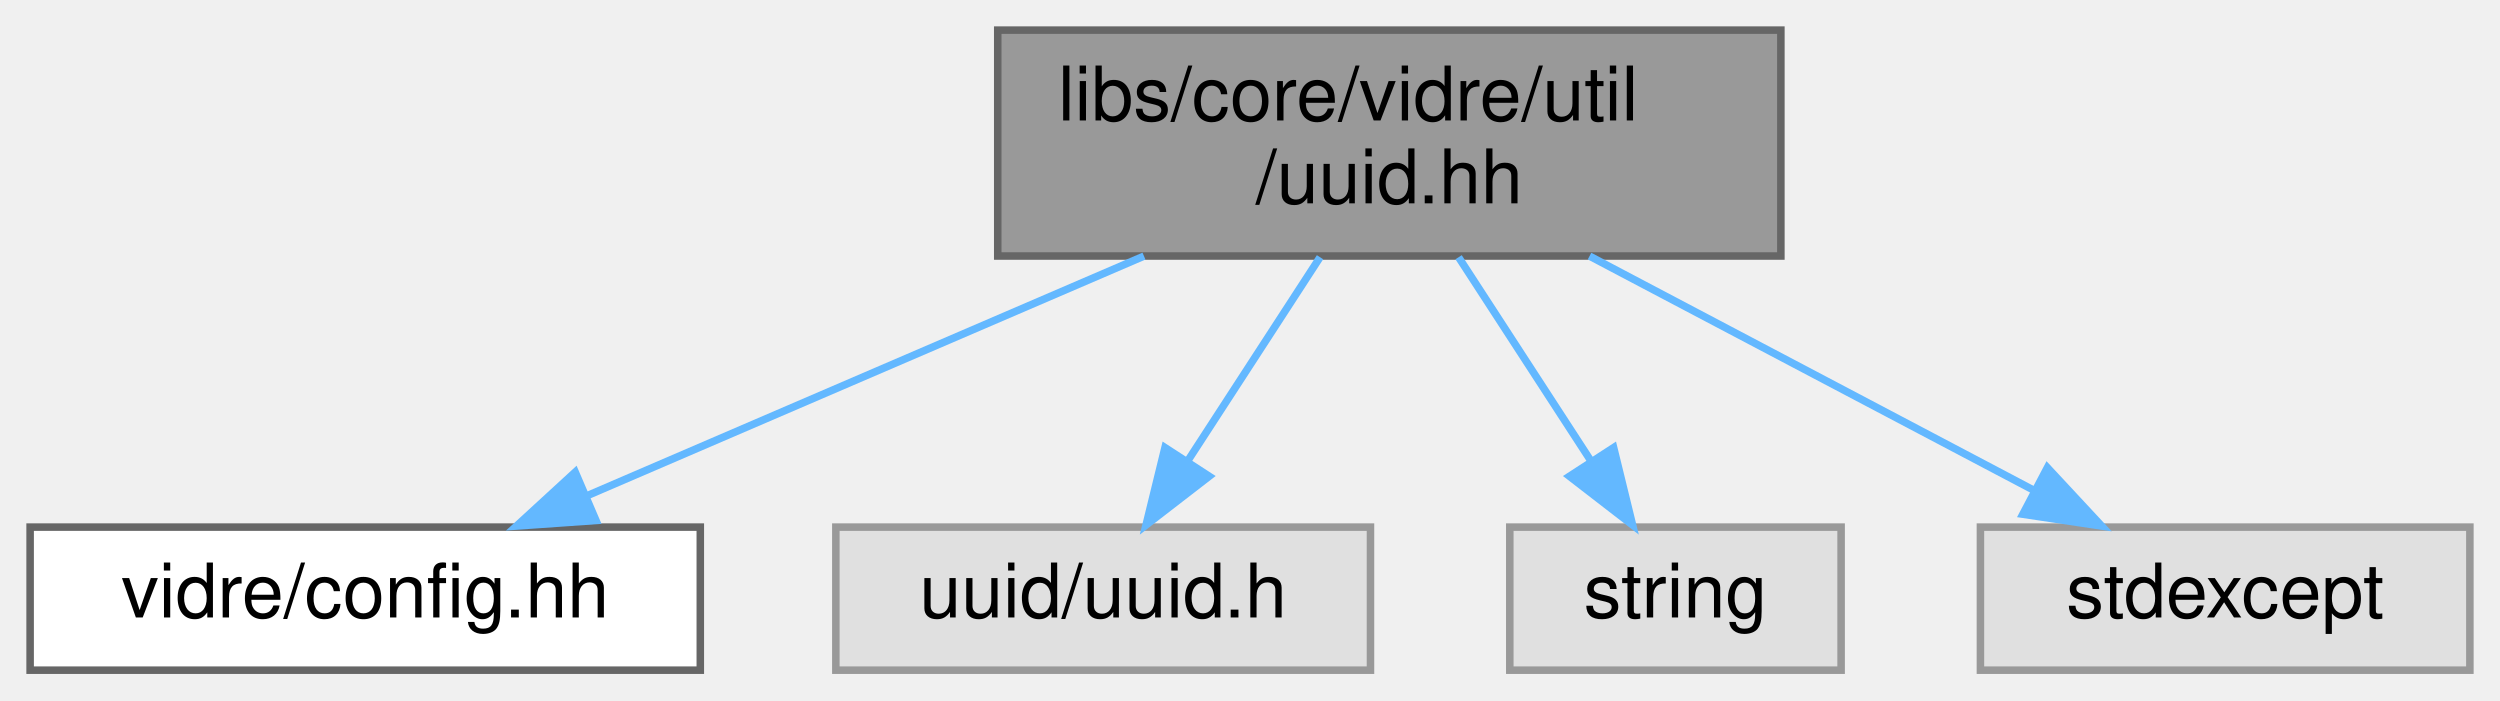
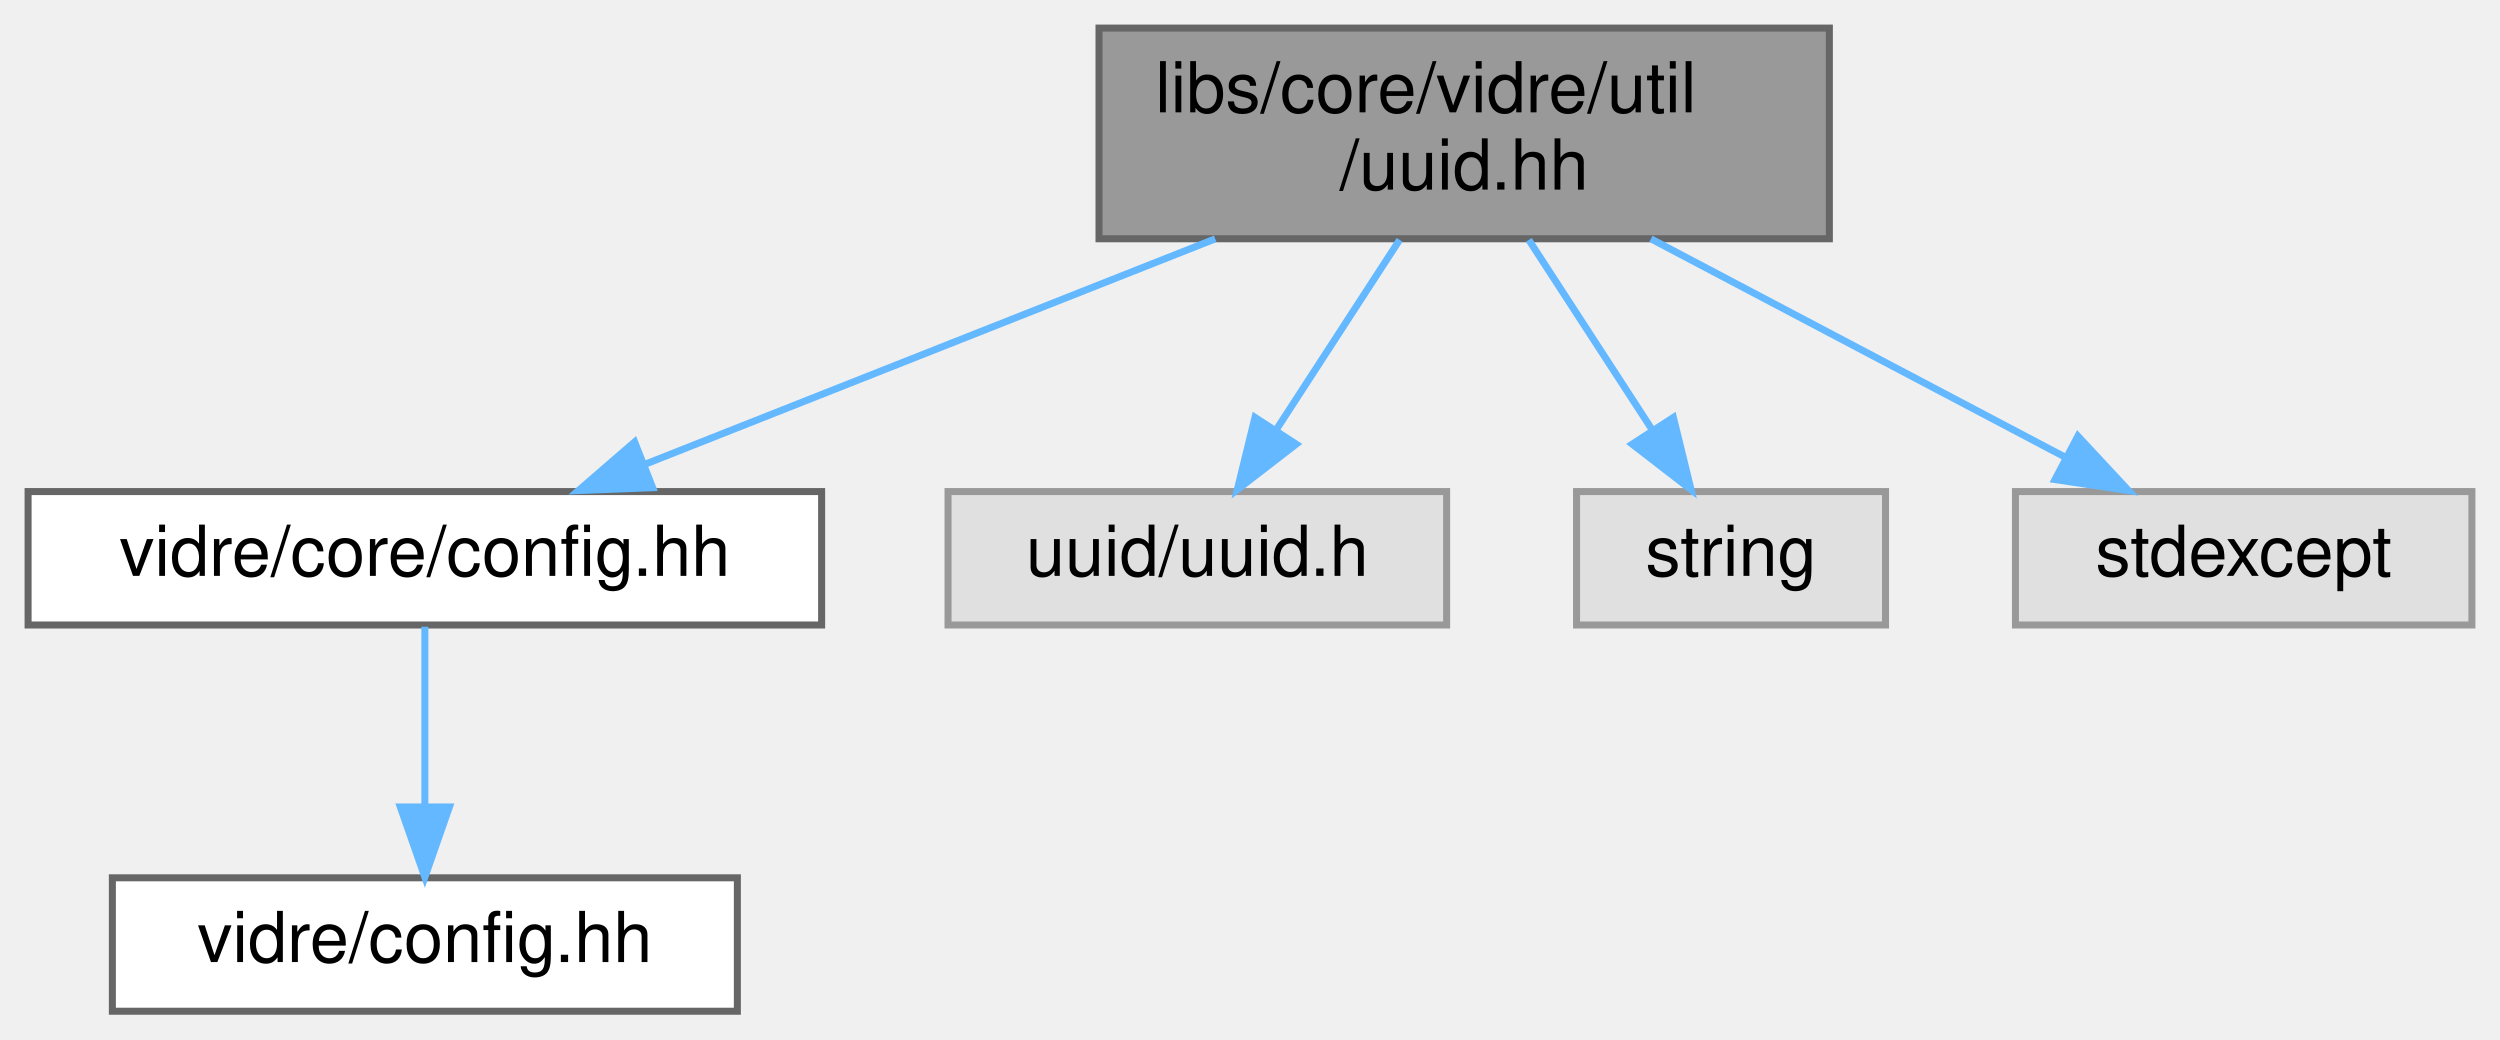
- <svg xmlns="http://www.w3.org/2000/svg" xmlns:xlink="http://www.w3.org/1999/xlink" width="332pt" height="93pt" viewBox="0.00 0.00 332.00 93.00">
-   <g id="graph0" class="graph" transform="scale(1 1) rotate(0) translate(4 89)">
+ <svg xmlns="http://www.w3.org/2000/svg" xmlns:xlink="http://www.w3.org/1999/xlink" width="356pt" height="148pt" viewBox="0.00 0.00 356.00 148.00">
+   <g id="graph0" class="graph" transform="scale(1 1) rotate(0) translate(4 144)">
    <g id="Node000001" class="node">
      <g id="a_Node000001">
        <a xlink:title=" ">
-           <polygon fill="#999999" stroke="#666666" points="232.5,-85 128.5,-85 128.5,-55 232.5,-55 232.5,-85" />
-           <text text-anchor="start" x="136.5" y="-73" font-family="Helvetica,sans-Serif" font-size="10.00">libs/core/vidre/util</text>
-           <text text-anchor="middle" x="180.5" y="-62" font-family="Helvetica,sans-Serif" font-size="10.00">/uuid.hh</text>
+           <polygon fill="#999999" stroke="#666666" points="256.5,-140 152.5,-140 152.5,-110 256.5,-110 256.5,-140" />
+           <text text-anchor="start" x="160.5" y="-128" font-family="Helvetica,sans-Serif" font-size="10.00">libs/core/vidre/util</text>
+           <text text-anchor="middle" x="204.5" y="-117" font-family="Helvetica,sans-Serif" font-size="10.00">/uuid.hh</text>
        </a>
      </g>
    </g>
    <g id="Node000002" class="node">
      <g id="a_Node000002">
-         <a xlink:href="vidre_2config_8hh.html" target="_top" xlink:title=" ">
-           <polygon fill="white" stroke="#666666" points="89,-19 0,-19 0,0 89,0 89,-19" />
-           <text text-anchor="middle" x="44.5" y="-7" font-family="Helvetica,sans-Serif" font-size="10.00">vidre/config.hh</text>
+         <a xlink:href="libs_2core_2vidre_2core_2config_8hh.html" target="_top" xlink:title=" ">
+           <polygon fill="white" stroke="#666666" points="113,-74 0,-74 0,-55 113,-55 113,-74" />
+           <text text-anchor="middle" x="56.5" y="-62" font-family="Helvetica,sans-Serif" font-size="10.00">vidre/core/config.hh</text>
        </a>
      </g>
    </g>
    <g id="edge1_Node000001_Node000002" class="edge">
      <g id="a_edge1_Node000001_Node000002">
        <a xlink:title=" ">
-           <path fill="none" stroke="#63b8ff" d="M147.92,-54.99C125.44,-45.31 95.78,-32.56 73.99,-23.18" />
-           <polygon fill="#63b8ff" stroke="#63b8ff" points="75.15,-19.88 64.58,-19.14 72.39,-26.31 75.15,-19.88" />
-         </a>
-       </g>
-     </g>
-     <g id="Node000003" class="node">
-       <g id="a_Node000003">
-         <a xlink:title=" ">
-           <polygon fill="#e0e0e0" stroke="#999999" points="178,-19 107,-19 107,0 178,0 178,-19" />
-           <text text-anchor="middle" x="142.5" y="-7" font-family="Helvetica,sans-Serif" font-size="10.00">uuid/uuid.h</text>
-         </a>
-       </g>
-     </g>
-     <g id="edge2_Node000001_Node000003" class="edge">
-       <g id="a_edge2_Node000001_Node000003">
-         <a xlink:title=" ">
-           <path fill="none" stroke="#63b8ff" d="M171.3,-54.84C166.01,-46.69 159.32,-36.4 153.72,-27.78" />
-           <polygon fill="#63b8ff" stroke="#63b8ff" points="156.58,-25.75 148.19,-19.27 150.71,-29.56 156.58,-25.75" />
+           <path fill="none" stroke="#63b8ff" d="M169.05,-109.99C144.36,-100.23 111.72,-87.33 87.95,-77.93" />
+           <polygon fill="#63b8ff" stroke="#63b8ff" points="88.94,-74.56 78.36,-74.14 86.37,-81.07 88.94,-74.56" />
        </a>
      </g>
    </g>
    <g id="Node000004" class="node">
      <g id="a_Node000004">
        <a xlink:title=" ">
-           <polygon fill="#e0e0e0" stroke="#999999" points="240.5,-19 196.5,-19 196.5,0 240.5,0 240.5,-19" />
-           <text text-anchor="middle" x="218.5" y="-7" font-family="Helvetica,sans-Serif" font-size="10.00">string</text>
+           <polygon fill="#e0e0e0" stroke="#999999" points="202,-74 131,-74 131,-55 202,-55 202,-74" />
+           <text text-anchor="middle" x="166.5" y="-62" font-family="Helvetica,sans-Serif" font-size="10.00">uuid/uuid.h</text>
        </a>
      </g>
    </g>
    <g id="edge3_Node000001_Node000004" class="edge">
      <g id="a_edge3_Node000001_Node000004">
        <a xlink:title=" ">
-           <path fill="none" stroke="#63b8ff" d="M189.7,-54.84C194.99,-46.69 201.68,-36.4 207.28,-27.78" />
-           <polygon fill="#63b8ff" stroke="#63b8ff" points="210.29,-29.56 212.81,-19.27 204.42,-25.75 210.29,-29.56" />
+           <path fill="none" stroke="#63b8ff" d="M195.3,-109.84C190.01,-101.69 183.32,-91.4 177.72,-82.78" />
+           <polygon fill="#63b8ff" stroke="#63b8ff" points="180.58,-80.75 172.19,-74.27 174.71,-84.56 180.58,-80.75" />
        </a>
      </g>
    </g>
    <g id="Node000005" class="node">
      <g id="a_Node000005">
        <a xlink:title=" ">
-           <polygon fill="#e0e0e0" stroke="#999999" points="324,-19 259,-19 259,0 324,0 324,-19" />
-           <text text-anchor="middle" x="291.5" y="-7" font-family="Helvetica,sans-Serif" font-size="10.00">stdexcept</text>
+           <polygon fill="#e0e0e0" stroke="#999999" points="264.5,-74 220.5,-74 220.5,-55 264.5,-55 264.5,-74" />
+           <text text-anchor="middle" x="242.5" y="-62" font-family="Helvetica,sans-Serif" font-size="10.00">string</text>
        </a>
      </g>
    </g>
    <g id="edge4_Node000001_Node000005" class="edge">
      <g id="a_edge4_Node000001_Node000005">
        <a xlink:title=" ">
-           <path fill="none" stroke="#63b8ff" d="M207.09,-54.99C224.95,-45.58 248.34,-33.24 265.98,-23.95" />
-           <polygon fill="#63b8ff" stroke="#63b8ff" points="267.89,-26.9 275.11,-19.14 264.63,-20.71 267.89,-26.9" />
+           <path fill="none" stroke="#63b8ff" d="M213.7,-109.84C218.99,-101.69 225.68,-91.4 231.28,-82.78" />
+           <polygon fill="#63b8ff" stroke="#63b8ff" points="234.29,-84.56 236.81,-74.27 228.42,-80.75 234.29,-84.56" />
+         </a>
+       </g>
+     </g>
+     <g id="Node000006" class="node">
+       <g id="a_Node000006">
+         <a xlink:title=" ">
+           <polygon fill="#e0e0e0" stroke="#999999" points="348,-74 283,-74 283,-55 348,-55 348,-74" />
+           <text text-anchor="middle" x="315.5" y="-62" font-family="Helvetica,sans-Serif" font-size="10.00">stdexcept</text>
+         </a>
+       </g>
+     </g>
+     <g id="edge5_Node000001_Node000006" class="edge">
+       <g id="a_edge5_Node000001_Node000006">
+         <a xlink:title=" ">
+           <path fill="none" stroke="#63b8ff" d="M231.09,-109.99C248.95,-100.58 272.34,-88.24 289.98,-78.95" />
+           <polygon fill="#63b8ff" stroke="#63b8ff" points="291.89,-81.9 299.11,-74.14 288.63,-75.71 291.89,-81.9" />
+         </a>
+       </g>
+     </g>
+     <g id="Node000003" class="node">
+       <g id="a_Node000003">
+         <a xlink:href="vidre_2config_8hh.html" target="_top" xlink:title=" ">
+           <polygon fill="white" stroke="#666666" points="101,-19 12,-19 12,0 101,0 101,-19" />
+           <text text-anchor="middle" x="56.5" y="-7" font-family="Helvetica,sans-Serif" font-size="10.00">vidre/config.hh</text>
+         </a>
+       </g>
+     </g>
+     <g id="edge2_Node000002_Node000003" class="edge">
+       <g id="a_edge2_Node000002_Node000003">
+         <a xlink:title=" ">
+           <path fill="none" stroke="#63b8ff" d="M56.5,-54.75C56.5,-47.8 56.5,-37.85 56.5,-29.13" />
+           <polygon fill="#63b8ff" stroke="#63b8ff" points="60,-29.09 56.5,-19.09 53,-29.09 60,-29.09" />
        </a>
      </g>
    </g>
  </g>
</svg>
